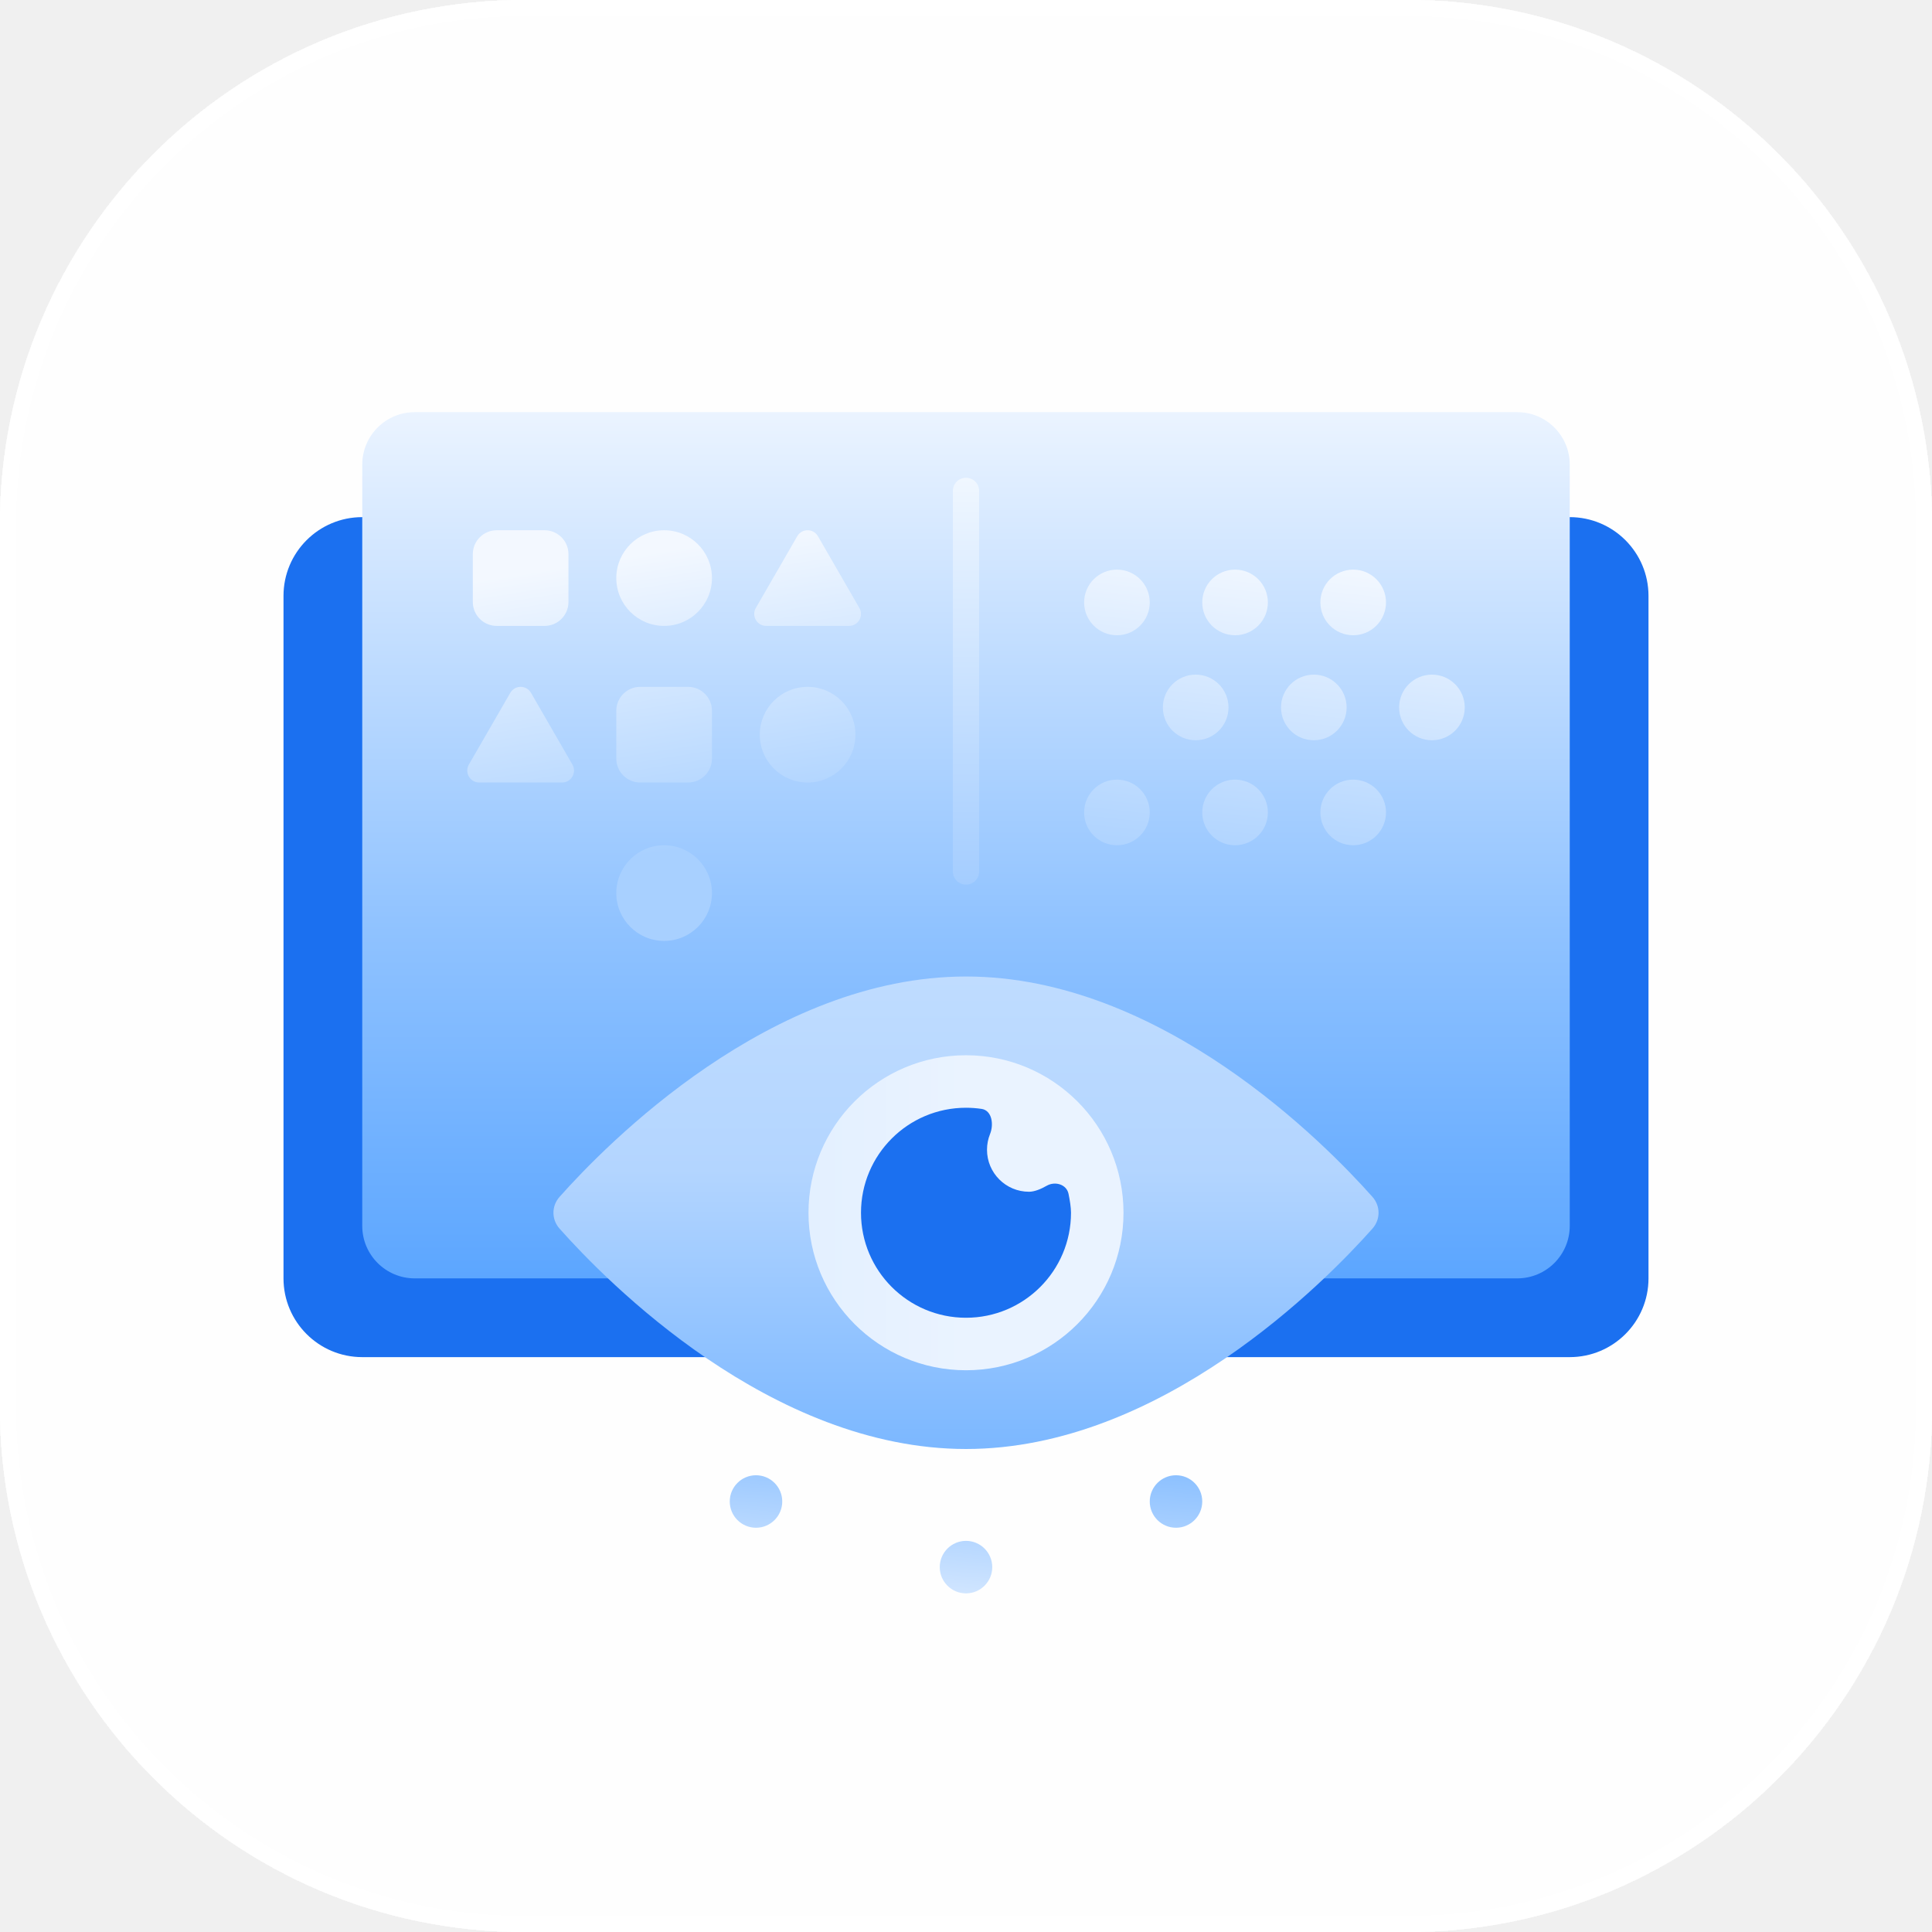
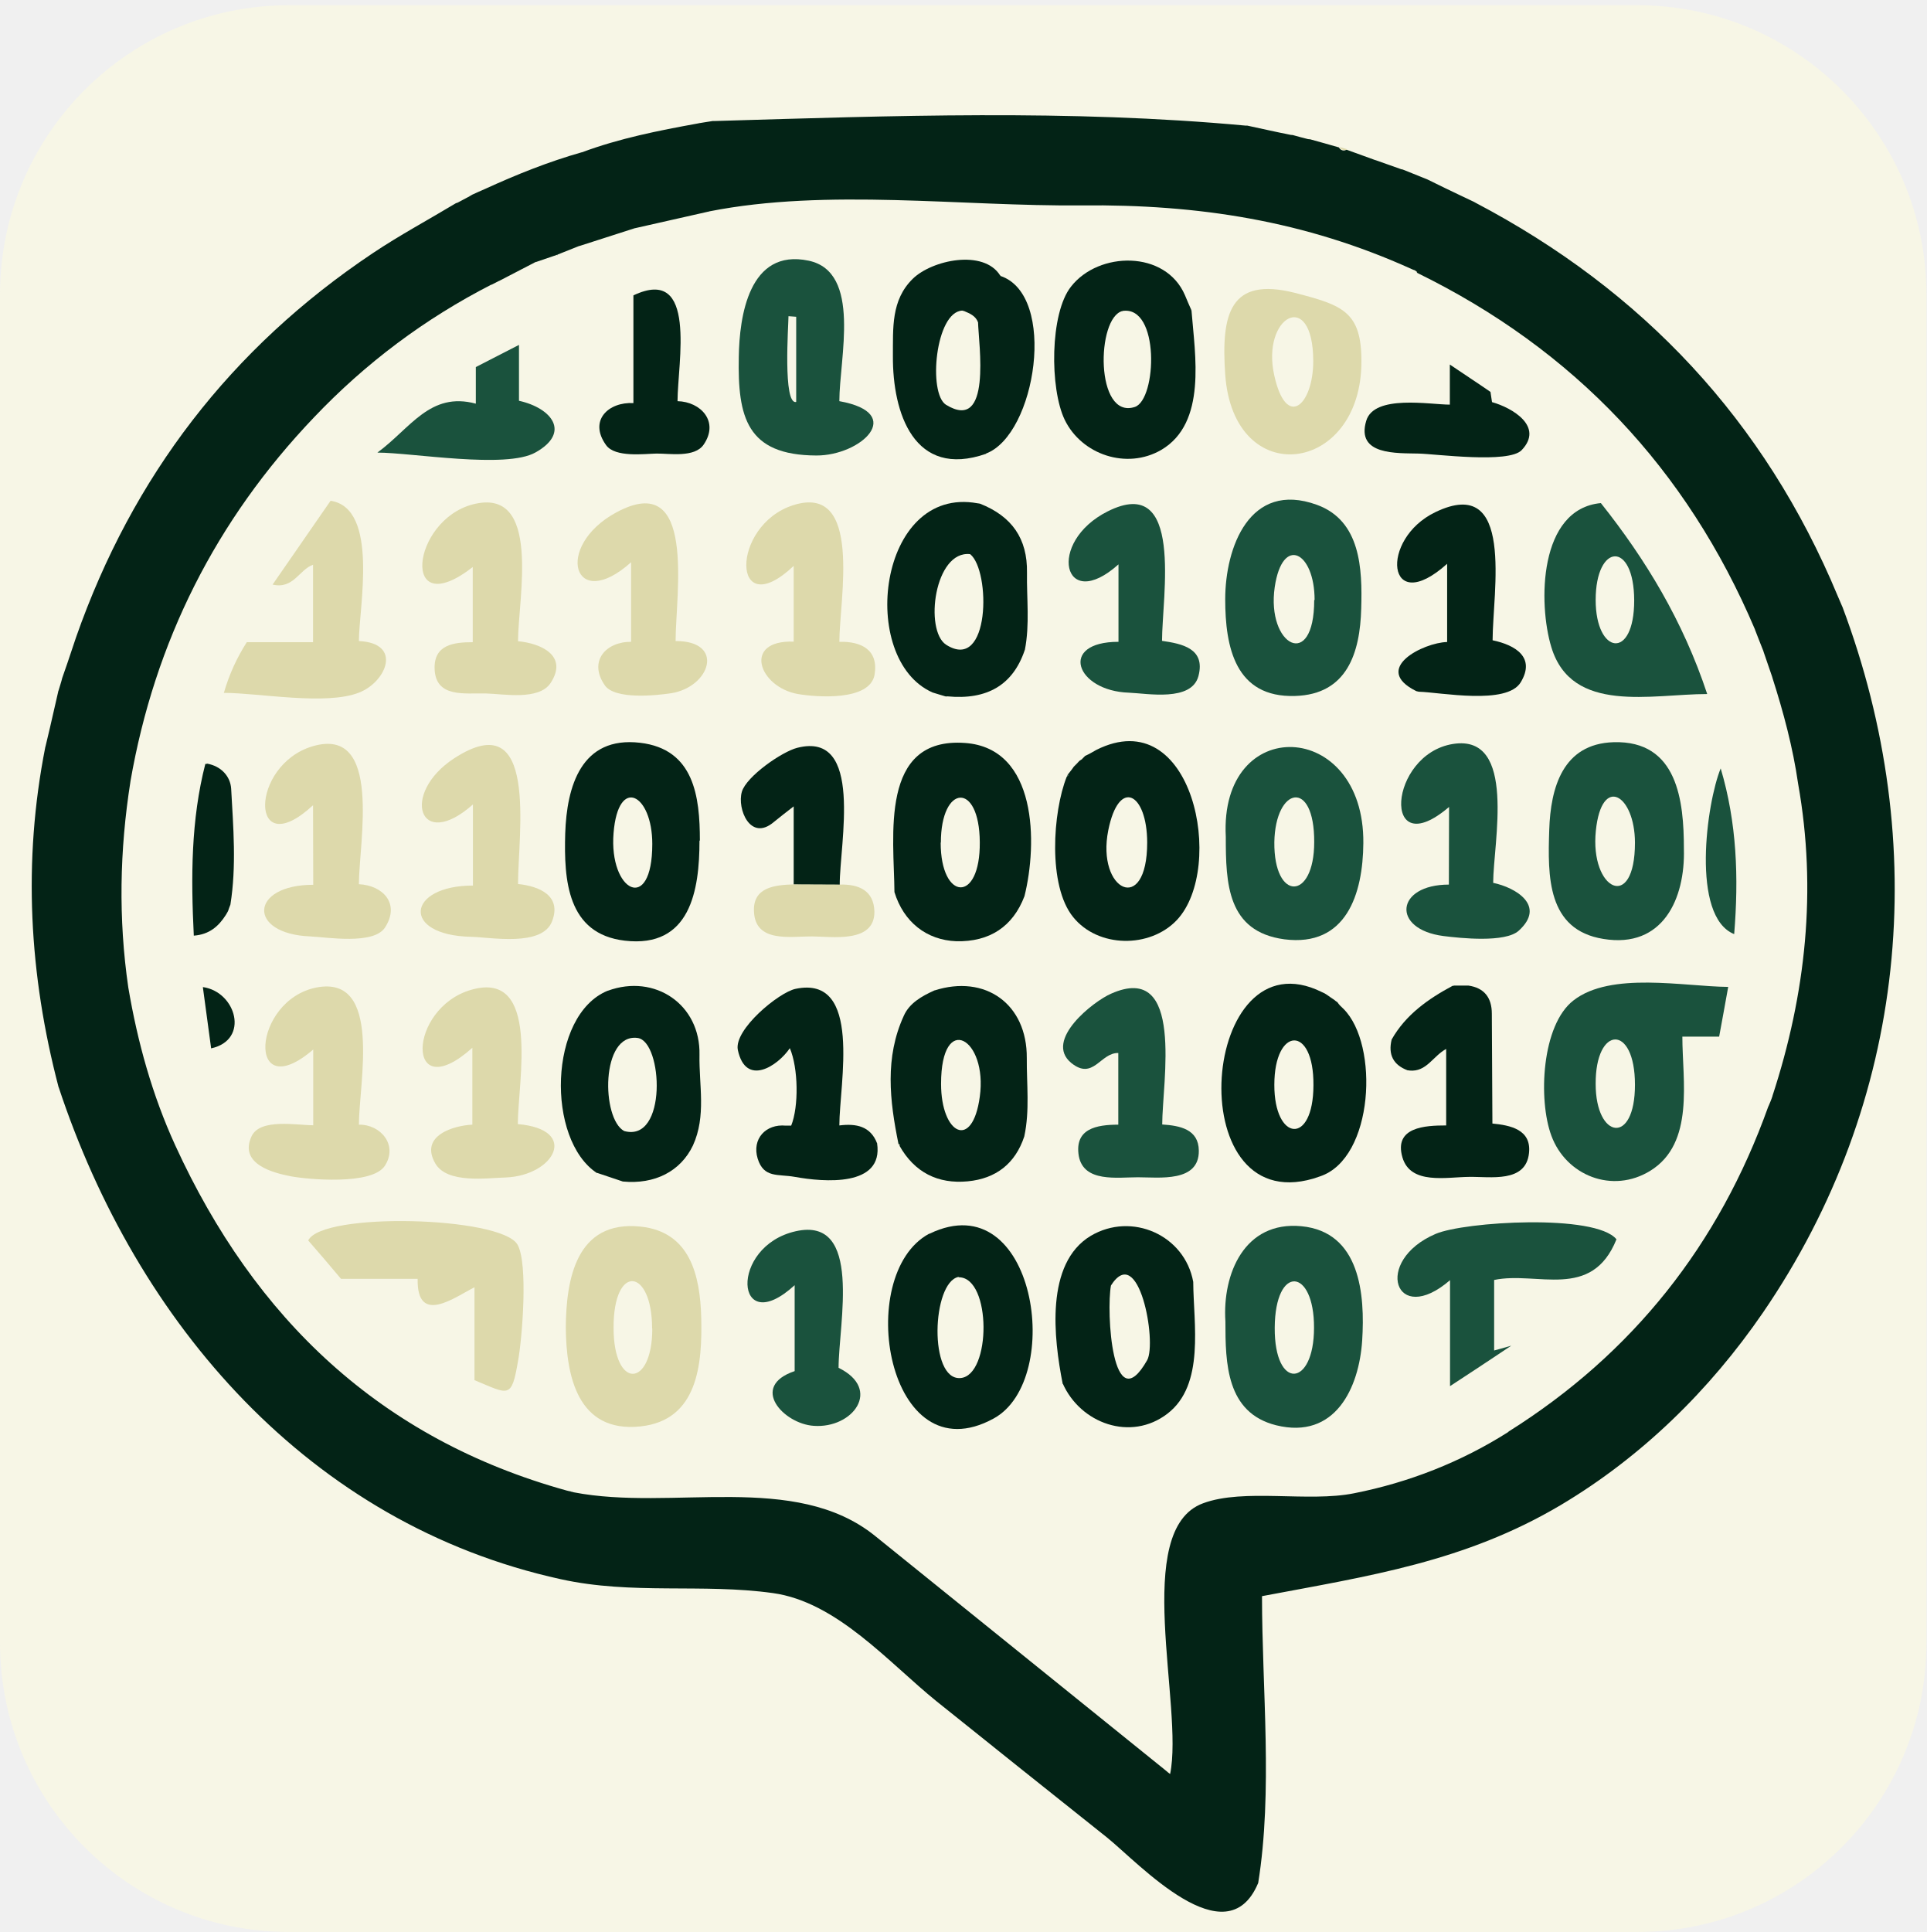
- <svg xmlns="http://www.w3.org/2000/svg" width="368" height="368" fill="none" viewBox="0 0 368 368">
-   <g filter="url(#filter0_i_446_250)">
-     <rect width="368" height="368" fill="#fff" fill-opacity=".96" rx="100" />
-     <rect width="260" height="160" x="54" y="98.5" fill="#1B70F0" rx="15" />
-     <rect width="230" height="165" x="69" y="78.5" fill="url(#paint0_linear_446_250)" rx="10" />
-     <path stroke="url(#paint1_linear_446_250)" stroke-linecap="round" stroke-width="5" d="M184 93.5L184 166" />
-     <path fill="url(#paint2_linear_446_250)" d="M219 114.75C219 118.202 216.202 121 212.75 121C209.298 121 206.5 118.202 206.5 114.75C206.5 111.298 209.298 108.5 212.75 108.5C216.202 108.5 219 111.298 219 114.75Z" />
-     <path fill="url(#paint3_linear_446_250)" d="M219 154.75C219 158.202 216.202 161 212.75 161C209.298 161 206.5 158.202 206.5 154.75C206.5 151.298 209.298 148.5 212.75 148.5C216.202 148.5 219 151.298 219 154.75Z" />
-     <path fill="url(#paint4_linear_446_250)" d="M227.75 141C231.202 141 234 138.202 234 134.75C234 131.298 231.202 128.5 227.75 128.5C224.298 128.5 221.5 131.298 221.5 134.75C221.5 138.202 224.298 141 227.75 141Z" />
-     <path fill="url(#paint5_linear_446_250)" d="M241.5 114.75C241.5 118.202 238.702 121 235.25 121C231.798 121 229 118.202 229 114.75C229 111.298 231.798 108.5 235.25 108.5C238.702 108.5 241.5 111.298 241.5 114.75Z" />
-     <path fill="url(#paint6_linear_446_250)" d="M235.25 161C238.702 161 241.5 158.202 241.5 154.75C241.5 151.298 238.702 148.5 235.25 148.5C231.798 148.5 229 151.298 229 154.75C229 158.202 231.798 161 235.25 161Z" />
-     <path fill="url(#paint7_linear_446_250)" d="M256.5 134.75C256.5 138.202 253.702 141 250.25 141C246.798 141 244 138.202 244 134.75C244 131.298 246.798 128.5 250.25 128.5C253.702 128.5 256.5 131.298 256.5 134.75Z" />
-     <path fill="url(#paint8_linear_446_250)" d="M257.75 121C261.202 121 264 118.202 264 114.75C264 111.298 261.202 108.5 257.75 108.5C254.298 108.5 251.5 111.298 251.5 114.75C251.5 118.202 254.298 121 257.75 121Z" />
-     <path fill="url(#paint9_linear_446_250)" d="M264 154.75C264 158.202 261.202 161 257.75 161C254.298 161 251.5 158.202 251.5 154.75C251.5 151.298 254.298 148.5 257.75 148.5C261.202 148.5 264 151.298 264 154.75Z" />
-     <path fill="url(#paint10_linear_446_250)" d="M272.75 141C276.202 141 279 138.202 279 134.75C279 131.298 276.202 128.5 272.75 128.5C269.298 128.5 266.5 131.298 266.5 134.75C266.5 138.202 269.298 141 272.75 141Z" />
-     <path fill="url(#paint11_linear_446_250)" d="M261.421 227.979C262.968 229.721 262.968 232.279 261.421 234.021C252.461 244.109 221.195 276 184 276C146.805 276 115.539 244.109 106.579 234.021C105.032 232.279 105.032 229.721 106.579 227.979C115.539 217.891 146.805 186 184 186C221.195 186 252.461 217.891 261.421 227.979Z" />
-     <circle cx="184" cy="231" r="30" fill="url(#paint12_linear_446_250)" />
-     <path fill="#1B70F0" d="M184 251C195.046 251 204 242.046 204 231C204 229.986 203.787 228.647 203.526 227.385C203.155 225.59 200.966 224.947 199.375 225.856C198.273 226.486 197.052 227 196 227C191.582 227 188 223.418 188 219C188 217.939 188.207 216.926 188.582 216C189.328 214.155 188.94 211.512 186.972 211.219C186.002 211.075 185.01 211 184 211C172.954 211 164 219.954 164 231C164 242.046 172.954 251 184 251Z" />
-     <path fill="url(#paint13_linear_446_250)" fill-rule="evenodd" d="M149 286C149 288.761 146.761 291 144 291C141.239 291 139 288.761 139 286C139 283.239 141.239 281 144 281C146.761 281 149 283.239 149 286ZM189 298.5C189 301.261 186.761 303.5 184 303.5C181.239 303.5 179 301.261 179 298.5C179 295.739 181.239 293.5 184 293.5C186.761 293.5 189 295.739 189 298.5ZM224 291C226.761 291 229 288.761 229 286C229 283.239 226.761 281 224 281C221.239 281 219 283.239 219 286C219 288.761 221.239 291 224 291Z" clip-rule="evenodd" />
-     <path fill="url(#paint14_linear_446_250)" d="M94.615 101C92.1 101 90.06 103.039 90.06 105.555V114.665C90.06 117.18 92.1 119.22 94.615 119.22H103.725C106.241 119.22 108.28 117.18 108.28 114.665V105.555C108.28 103.039 106.241 101 103.725 101H94.615Z" />
-     <path fill="url(#paint15_linear_446_250)" d="M151.857 102.139C152.734 100.62 154.925 100.62 155.802 102.139L163.691 115.804C164.568 117.322 163.472 119.22 161.719 119.22H145.94C144.187 119.22 143.091 117.322 143.968 115.804L151.857 102.139Z" />
-     <path fill="url(#paint16_linear_446_250)" d="M97.198 131.969C98.075 130.45 100.266 130.45 101.143 131.969L109.032 145.633C109.909 147.152 108.813 149.05 107.06 149.05H91.281C89.528 149.05 88.432 147.152 89.308 145.633L97.198 131.969Z" />
-     <path fill="url(#paint17_linear_446_250)" d="M117.39 135.385C117.39 132.869 119.429 130.83 121.945 130.83H131.055C133.571 130.83 135.61 132.869 135.61 135.385V144.495C135.61 147.01 133.571 149.05 131.055 149.05H121.945C119.429 149.05 117.39 147.01 117.39 144.495V135.385Z" />
-     <path fill="url(#paint18_linear_446_250)" d="M126.5 119.22C131.531 119.22 135.61 115.141 135.61 110.11C135.61 105.079 131.531 101 126.5 101C121.469 101 117.39 105.079 117.39 110.11C117.39 115.141 121.469 119.22 126.5 119.22Z" />
-     <path fill="url(#paint19_linear_446_250)" d="M135.61 170.11C135.61 175.141 131.531 179.22 126.5 179.22C121.469 179.22 117.39 175.141 117.39 170.11C117.39 165.079 121.469 161 126.5 161C131.531 161 135.61 165.079 135.61 170.11Z" />
-     <path fill="url(#paint20_linear_446_250)" d="M153.83 149.05C158.861 149.05 162.94 144.971 162.94 139.94C162.94 134.908 158.861 130.83 153.83 130.83C148.798 130.83 144.72 134.908 144.72 139.94C144.72 144.971 148.798 149.05 153.83 149.05Z" />
-     <rect width="365" height="365" x="1.5" y="1.5" stroke="#fff" stroke-width="3" rx="98.5" />
-   </g>
-   <defs>
-     <filter id="filter0_i_446_250" width="368" height="368" x="0" y="0" color-interpolation-filters="sRGB" filterUnits="userSpaceOnUse">
-       <feFlood flood-opacity="0" result="BackgroundImageFix" />
-       <feBlend in="SourceGraphic" in2="BackgroundImageFix" mode="normal" result="shape" />
-       <feColorMatrix in="SourceAlpha" result="hardAlpha" type="matrix" values="0 0 0 0 0 0 0 0 0 0 0 0 0 0 0 0 0 0 127 0" />
-       <feOffset />
-       <feGaussianBlur stdDeviation="1.5" />
-       <feComposite in2="hardAlpha" k2="-1" k3="1" operator="arithmetic" />
-       <feColorMatrix type="matrix" values="0 0 0 0 1 0 0 0 0 1 0 0 0 0 1 0 0 0 0.8 0" />
-       <feBlend in2="shape" mode="normal" result="effect1_innerShadow_446_250" />
-     </filter>
-     <linearGradient id="paint0_linear_446_250" x1="184" x2="184" y1="69.75" y2="243.5" gradientUnits="userSpaceOnUse">
-       <stop stop-color="#F3F8FF" />
-       <stop offset=".62" stop-color="#8FC2FF" />
-       <stop offset="1" stop-color="#5CA6FF" />
-     </linearGradient>
-     <linearGradient id="paint1_linear_446_250" x1="181.5" x2="181.5" y1="91" y2="168.5" gradientUnits="userSpaceOnUse">
-       <stop stop-color="#F0F7FF" />
-       <stop offset="1" stop-color="#A4CDFF" />
-     </linearGradient>
-     <linearGradient id="paint2_linear_446_250" x1="265.708" x2="259.232" y1="108.5" y2="166.673" gradientUnits="userSpaceOnUse">
-       <stop stop-color="#F3F8FF" />
-       <stop offset="1" stop-color="#AED3FF" />
-     </linearGradient>
-     <linearGradient id="paint3_linear_446_250" x1="265.708" x2="259.232" y1="108.5" y2="166.673" gradientUnits="userSpaceOnUse">
-       <stop stop-color="#F3F8FF" />
-       <stop offset="1" stop-color="#AED3FF" />
-     </linearGradient>
-     <linearGradient id="paint4_linear_446_250" x1="265.708" x2="259.232" y1="108.5" y2="166.673" gradientUnits="userSpaceOnUse">
-       <stop stop-color="#F3F8FF" />
-       <stop offset="1" stop-color="#AED3FF" />
-     </linearGradient>
-     <linearGradient id="paint5_linear_446_250" x1="265.708" x2="259.232" y1="108.5" y2="166.673" gradientUnits="userSpaceOnUse">
-       <stop stop-color="#F3F8FF" />
-       <stop offset="1" stop-color="#AED3FF" />
-     </linearGradient>
-     <linearGradient id="paint6_linear_446_250" x1="265.708" x2="259.232" y1="108.5" y2="166.673" gradientUnits="userSpaceOnUse">
-       <stop stop-color="#F3F8FF" />
-       <stop offset="1" stop-color="#AED3FF" />
-     </linearGradient>
-     <linearGradient id="paint7_linear_446_250" x1="265.708" x2="259.232" y1="108.5" y2="166.673" gradientUnits="userSpaceOnUse">
-       <stop stop-color="#F3F8FF" />
-       <stop offset="1" stop-color="#AED3FF" />
-     </linearGradient>
-     <linearGradient id="paint8_linear_446_250" x1="265.708" x2="259.232" y1="108.5" y2="166.673" gradientUnits="userSpaceOnUse">
-       <stop stop-color="#F3F8FF" />
-       <stop offset="1" stop-color="#AED3FF" />
-     </linearGradient>
-     <linearGradient id="paint9_linear_446_250" x1="265.708" x2="259.232" y1="108.5" y2="166.673" gradientUnits="userSpaceOnUse">
-       <stop stop-color="#F3F8FF" />
-       <stop offset="1" stop-color="#AED3FF" />
-     </linearGradient>
-     <linearGradient id="paint10_linear_446_250" x1="265.708" x2="259.232" y1="108.5" y2="166.673" gradientUnits="userSpaceOnUse">
-       <stop stop-color="#F3F8FF" />
-       <stop offset="1" stop-color="#AED3FF" />
-     </linearGradient>
-     <linearGradient id="paint11_linear_446_250" x1="184" x2="184" y1="186" y2="278.5" gradientUnits="userSpaceOnUse">
-       <stop stop-color="#BFDCFF" />
-       <stop offset=".396" stop-color="#B3D5FF" />
-       <stop offset="1" stop-color="#79B6FF" />
-     </linearGradient>
-     <linearGradient id="paint12_linear_446_250" x1="214" x2="154" y1="231" y2="231" gradientUnits="userSpaceOnUse">
-       <stop stop-color="#EAF3FF" />
-       <stop offset=".505" stop-color="#EAF3FF" />
-       <stop offset="1" stop-color="#E3F0FF" />
-     </linearGradient>
-     <linearGradient id="paint13_linear_446_250" x1="184" x2="181.509" y1="273.5" y2="303.292" gradientUnits="userSpaceOnUse">
-       <stop stop-color="#82BBFF" />
-       <stop offset="1" stop-color="#D0E5FF" />
-     </linearGradient>
-     <linearGradient id="paint14_linear_446_250" x1="150.25" x2="159.303" y1="101" y2="157.119" gradientUnits="userSpaceOnUse">
-       <stop stop-color="#F3F8FF" />
-       <stop offset="1" stop-color="#A8D0FF" />
-     </linearGradient>
-     <linearGradient id="paint15_linear_446_250" x1="150.25" x2="159.303" y1="101" y2="157.119" gradientUnits="userSpaceOnUse">
-       <stop stop-color="#F3F8FF" />
-       <stop offset="1" stop-color="#A8D0FF" />
-     </linearGradient>
-     <linearGradient id="paint16_linear_446_250" x1="150.25" x2="159.303" y1="101" y2="157.119" gradientUnits="userSpaceOnUse">
-       <stop stop-color="#F3F8FF" />
-       <stop offset="1" stop-color="#A8D0FF" />
-     </linearGradient>
-     <linearGradient id="paint17_linear_446_250" x1="150.25" x2="159.303" y1="101" y2="157.119" gradientUnits="userSpaceOnUse">
-       <stop stop-color="#F3F8FF" />
-       <stop offset="1" stop-color="#A8D0FF" />
-     </linearGradient>
-     <linearGradient id="paint18_linear_446_250" x1="150.25" x2="159.303" y1="101" y2="157.119" gradientUnits="userSpaceOnUse">
-       <stop stop-color="#F3F8FF" />
-       <stop offset="1" stop-color="#A8D0FF" />
-     </linearGradient>
-     <linearGradient id="paint19_linear_446_250" x1="150.25" x2="159.303" y1="101" y2="157.119" gradientUnits="userSpaceOnUse">
-       <stop stop-color="#F3F8FF" />
-       <stop offset="1" stop-color="#A8D0FF" />
-     </linearGradient>
-     <linearGradient id="paint20_linear_446_250" x1="150.25" x2="159.303" y1="101" y2="157.119" gradientUnits="userSpaceOnUse">
-       <stop stop-color="#F3F8FF" />
-       <stop offset="1" stop-color="#A8D0FF" />
-     </linearGradient>
-   </defs>
+ <svg xmlns="http://www.w3.org/2000/svg" version="1.1" id="b" x="0px" y="0px" viewBox="0 0 1000 1002.7" style="enable-background:new 0 0 1000 1002.7;" xml:space="preserve">
+   <style type="text/css">
+ 	.st0{fill:#F7F6E6;}
+ 	.st1{fill:#032316;}
+ 	.st2{fill:#1A523D;}
+ 	.st3{fill:#DDD9AB;}
+ </style>
+   <path class="st0" d="M849.8,1002.7H150.1C67.2,1002.7,0,935.5,0,852.5V152.9C0,69.9,67.2,2.7,150.1,2.7h699.7  c82.9,0,150.2,67.2,150.2,150.2v699.7C1000,935.5,932.8,1002.7,849.8,1002.7z" />
+   <path class="st1" d="M953.9,309.2c0.8,1.9,1.6,3.8,2.4,5.6v-0.1c46.5,123.6,33.9,257-41.2,366.6c-27.6,40.2-62.9,74.8-104.9,99.8  c-49.7,29.5-99.5,36.8-155.1,47.3c0,48.4,5.7,101.2-2,149v-0.1c-16.5,39.3-61.8-10.2-78.4-23.6c-29.5-23.5-59.1-47.1-88.5-70.7  c-24.9-20.1-51.7-51.6-85-56.2c-36.7-5.1-72.9,1-110.1-7.2C160.3,790.9,70.9,686.6,30.4,564.1v0.1c-15.3-58.3-18.6-117.1-6.9-176.4  v0.1c0.8-3.4,1.6-6.7,2.4-10.1l0,0c1.5-6.4,2.9-12.8,4.4-19.2v0.1c0.7-2.4,1.5-4.7,2.1-7.2l0.2-0.1l-0.1-0.1  c0.8-2.4,1.7-4.8,2.5-7.2l0,0c1.5-4.5,3-9,4.5-13.4l0,0c29.3-83.5,80.4-150.1,154-199.3c13.9-9.3,28.8-17.3,43.1-25.9  c0.3-0.1,0.7-0.2,0.9-0.3c1.9-1,3.8-2,5.8-3.1l0.2,0.1v-0.2c0.6-0.3,1.1-0.7,1.7-1c2.1-1,4.3-1.9,6.5-2.9  c16.4-7.5,33.1-14.2,50.4-19.1l-0.1,0.1l0.2-0.1c19.4-7.2,39.5-11.2,59.9-14.9c0.3-0.1,0.7-0.1,1-0.2c2.2-0.3,4.6-0.8,6.9-1.1  c0.4,0,0.9,0,1.3,0c91.9-2.7,183.7-6.1,275.4,2.4c0.2,0,0.6,0,0.8,0c7.5,1.6,14.9,3.3,22.5,4.8c0.3,0,0.8,0.1,1.1,0.1  c2.6,0.7,5.3,1.5,7.9,2.1c0.3,0,0.8,0.1,1.1,0.1c4.9,1.3,9.9,2.8,14.9,4.2c1,1.6,2.4,2,4,1.2c4.9,1.8,10,3.6,14.9,5.4h0.1  c4.4,1.6,8.9,3.1,13.3,4.7c0.3,0.1,0.6,0.1,0.9,0.2c4.3,1.7,8.4,3.4,12.7,5.1l0,0c3,1.5,6.2,3,9.2,4.5l0,0  c5.1,2.5,10.1,4.8,15.3,7.3c0.1,0.1,0.2,0.2,0.3,0.2C852.8,150.8,916.1,218.4,953.9,309.2L953.9,309.2L953.9,309.2z M735.7,141.2  c-0.4-0.2-0.8-0.6-1.2-0.9c-0.6-0.2-1-0.3-1.6-0.6c-55.6-25.2-110.9-33.7-171.4-33.1c-62.2,0.6-132.1-9-193.3,3.1h0.1  c-13.1,2.9-26.3,6-39.4,8.9h0.1c-9.4,3-18.9,6.1-28.3,9.1l0.1-0.1c-3.8,1.5-7.5,3-11.3,4.5h0.1c-3.9,1.3-7.9,2.7-11.7,4l0.3-0.3  l-0.4,0.3c-6.3,3.3-12.6,6.5-18.9,9.8l0.1-0.1l-3.9,2v-0.1c-34.6,17.7-65.4,40.8-92.1,68.9C112.1,269.9,80.3,333,67.7,405.6v0.1  c-5.6,35.5-6.3,71.1-1.1,106.8l0,0c4.8,28.3,12.4,55.8,24.4,82c41.2,89.9,106.5,152.3,203.2,179.1c1.2,0.3,2.5,0.6,3.6,0.9  c51.1,9.9,114.8-10.9,156.4,22.6c50.4,40.7,100.8,81.3,151.2,122c0.7,0.6,1.3,1.1,2,1.6c7.2-34.9-20.2-126.8,17.1-140.5  c21.2-7.9,54.6-0.4,78.4-5.2c28.4-5.6,55.7-16.3,80.2-31.9h-0.2c64.7-40.6,109.4-97.2,135-168.8v0.1c0.8-1.9,1.6-3.7,2.2-5.6v-0.1  c17.3-52.9,23.1-106.8,13.3-161.9l0,0c-2.7-18.8-7.6-37.1-13.4-55.2v-0.1c-1.6-4.5-3-8.9-4.6-13.4v-0.1c-1.5-3.7-2.9-7.4-4.4-11.2  v-0.1c-35.4-83.4-93.9-145.3-175.6-185.2L735.7,141.2L735.7,141.2z" />
+   <path class="st2" d="M252,97.9c-2.1,1-4.3,1.9-6.5,2.9C247.6,99.9,249.8,98.9,252,97.9z" />
+   <path class="st3" d="M699.4,77.5c-1.7,0.8-3,0.4-4-1.2C696.7,76.7,698,77.1,699.4,77.5z" />
+   <path class="st2" d="M371.5,62.5c-0.4,0-0.9,0-1.3,0C370.7,62.5,371.1,62.5,371.5,62.5z" />
+   <path class="st2" d="M363.4,63.7c-0.3,0.1-0.7,0.1-1,0.2C362.7,63.8,363.1,63.7,363.4,63.7z" />
+   <path class="st2" d="M647.8,64.8c-0.2,0-0.6,0-0.8,0C647.3,64.8,647.5,64.8,647.8,64.8z" />
+   <path class="st3" d="M671.4,69.8c-0.3,0-0.8-0.1-1.1-0.1C670.7,69.8,671.1,69.8,671.4,69.8z" />
+   <path class="st3" d="M680.4,72.1c-0.3-0.1-0.8-0.1-1.1-0.1C679.6,72,680.1,72.1,680.4,72.1z" />
+   <path class="st2" d="M237.7,104.9c-0.3,0.1-0.7,0.2-0.9,0.3C237,105.2,237.3,105.1,237.7,104.9z" />
+   <path class="st3" d="M728.7,87.9c-0.3-0.1-0.7-0.1-0.9-0.2C728,87.6,728.4,87.8,728.7,87.9z" />
+   <polygon class="st2" points="32.6,351.3 32.7,351.4 32.6,351.5 32.3,351.4 " />
+   <polygon class="st2" points="243.8,101.8 243.8,102 243.5,101.9 " />
+   <path class="st3" d="M766,104.8c-0.1-0.1-0.2-0.2-0.3-0.2l0.2-0.1L766,104.8L766,104.8z" />
+   <polygon class="st3" points="26,377.8 26,377.7 25.8,377.7 " />
+   <path class="st3" d="M652.9,977.2L652.9,977.2L652.9,977.2z" />
+   <polygon class="st2" points="30.4,564.2 30.4,564.1 30.2,564.2 " />
+   <path class="st3" d="M953.9,309.2C953.9,309.2,953.9,309.3,953.9,309.2L953.9,309.2z" />
+   <path class="st2" d="M956.2,314.8L956.2,314.8L956.2,314.8z" />
+   <path class="st3" d="M39.5,330.6L39.5,330.6L39.5,330.6z" />
+   <path class="st3" d="M750.5,97.3L750.5,97.3L750.5,97.3z" />
+   <path class="st2" d="M741.3,92.8L741.3,92.8L741.3,92.8z" />
+   <polygon class="st3" points="714.4,82.9 714.3,82.9 714.4,82.7 " />
+   <polygon class="st3" points="302.5,78.9 302.3,79 302.4,78.8 " />
+   <path class="st3" d="M35,344.1L35,344.1L35,344.1z" />
+   <polygon class="st2" points="23.7,387.9 23.7,387.8 23.3,387.8 " />
+   <polygon class="st2" points="30.4,358.7 30.4,358.5 30.1,358.6 " />
+   <path class="st2" d="M294.2,773.6c1.2,0.3,2.5,0.6,3.7,0.9C296.7,774.1,295.4,773.8,294.2,773.6z" />
+   <path class="st3" d="M605.4,919c0.7,0.6,1.3,1.1,2,1.6C606.7,920.2,606,919.6,605.4,919z" />
+   <path class="st3" d="M734.4,140.4c-0.6-0.2-1-0.4-1.6-0.6C733.4,140,734,140.2,734.4,140.4z" />
+   <path class="st2" d="M254.9,147.9L254.9,147.9L254.9,147.9z" />
+   <path class="st3" d="M258.7,145.9l0.1-0.1L258.7,145.9z" />
+   <path class="st3" d="M735.4,141.3h0.2H735.4z" />
+   <polygon class="st3" points="277.7,136.3 277.6,136.2 278,135.8 " />
+   <polygon class="st2" points="289.2,132.2 289.5,132.6 289.4,132.1 " />
+   <path class="st3" d="M300.5,127.7l0.1-0.1L300.5,127.7z" />
+   <polygon class="st2" points="328.7,118.8 328.8,119.1 328.8,118.8 " />
+   <path class="st3" d="M920.2,568.8L920.2,568.8L920.2,568.8z" />
+   <polygon class="st2" points="917.9,574.3 917.7,574.3 917.9,574.4 " />
+   <polygon class="st2" points="368,109.9 368.1,110.1 368.1,109.8 " />
+   <path class="st3" d="M911.1,327L911.1,327L911.1,327z" />
+   <path class="st2" d="M933.5,406.8L933.5,406.8L933.5,406.8z" />
+   <path class="st3" d="M67.6,405.7L67.6,405.7L67.6,405.7z" />
+   <polygon class="st3" points="915.5,338.3 915.4,338.3 915.5,338.2 " />
+   <path class="st3" d="M920.1,351.7L920.1,351.7L920.1,351.7z" />
+   <path class="st3" d="M783,743.1l-0.2,0.1L783,743.1z" />
+   <path class="st2" d="M897.1,512.2c-1.8,9.7-3.1,17.5-4.7,25.8h-19.1c0,22.9,6.5,55.3-16.6,69.6c-19.7,12.2-43.8,2.5-51.4-18.2  c-6.9-18.6-5.1-57.4,11.5-70.2C836.2,504.1,874.1,512,897.1,512.2L897.1,512.2z M848.7,563c0-31.8-20.6-30.8-20.4-0.4  C828.3,591.1,848.7,594.6,848.7,563z" />
+   <path class="st2" d="M636.1,685.8c-1.6-24.7,9.9-52.2,39.4-49.4c30.7,2.9,33.1,35.7,31.6,59.3c-1.6,24.6-14,51.6-44.7,44  C636.5,733.2,636.1,707.5,636.1,685.8L636.1,685.8z M682.1,689.1L682.1,689.1c0.1-31.2-20.2-33-20.4,0  C661.5,721.7,682.1,720.1,682.1,689.1z" />
+   <path class="st2" d="M636.3,434.3c-3.4-64.1,72-61.2,71.4,3.3c-0.2,26.3-8.8,54-41,49.9C637,483.5,636.3,458.5,636.3,434.3z   M682.2,437C682.2,437,682.3,437,682.2,437c0.1-33.1-20.2-28.6-20.7,0.1C661.2,467.9,682.2,467.6,682.2,437z" />
+   <path class="st3" d="M293.7,688.9c0.2-24.8,5.3-55.8,38.8-52.3c25.8,2.7,30.9,25.4,31.5,47.1c0.6,24-1.6,53.4-31.5,56.6  C299.6,743.8,293.9,713.7,293.7,688.9L293.7,688.9z M338.6,689.5h-0.1c0-31.5-20.1-33.9-20-0.4C318.5,721.4,338.6,720.4,338.6,689.5  L338.6,689.5z" />
+   <path class="st1" d="M619.4,665.3c0.1,21.6,6.2,53.4-13.4,68.4c-19,14.6-45.2,5.1-54.4-15.8v0.1c-4.6-23.3-9.2-62.3,14.6-76.6  C587.5,628.8,615,641,619.4,665.3L619.4,665.3L619.4,665.3z M576.6,667.3l0.1-0.2c-2.5,13.4,0.6,70.9,18.8,38.8  C600.6,696.6,591.2,644.2,576.6,667.3L576.6,667.3z" />
+   <path class="st2" d="M874.1,440.6c0.7,25.7-10.8,51.8-41.8,46.7c-29.3-4.7-28.9-32.6-28.1-56.6c0.7-21.9,7-44.7,33.4-45.5  C870.9,384.2,874.1,415.8,874.1,440.6z M848.7,437.3L848.7,437.3c-0.1-24.9-17.3-35.4-20.3-6.2C825.2,461.9,848.7,473.7,848.7,437.3  z" />
+   <path class="st1" d="M363.1,436.3c0,25.7-4.7,55.9-38.8,51.9c-29.9-3.5-31.6-31.5-30.9-55.6c0.8-24.5,8.3-50.7,38.9-47.1  c28,3.3,31,27.9,31,50.7C363.2,436.3,363.2,436.3,363.1,436.3L363.1,436.3z M338.6,438L338.6,438c0-25.9-17.7-35.5-20.1-5.7  C316,462.7,338.6,474.6,338.6,438z" />
+   <path class="st1" d="M482.7,640.2c54.8-26.2,70.1,75.8,33.1,96c-55.3,30.3-72.9-74.7-33.5-95.9C482.5,640.3,482.6,640.3,482.7,640.2  z M497.6,662.7c-13.9,2.7-15.6,53.9,1,52.5c16-1.3,16.1-52.1-0.8-52.3L497.6,662.7L497.6,662.7L497.6,662.7z" />
+   <path class="st1" d="M511.9,235.5c-37.5,13.1-48.6-21.3-48.4-50.7c0.1-14.6-1-29,10.3-40.1c10-9.8,36.8-15.5,45.4-1.7l0.2-0.2  l-0.1,0.4c29.7,9.9,18.5,82.5-7.5,92.2H511.9L511.9,235.5z M499.5,161.2c-13.9,0.6-17.9,43-8.4,48.9c23.9,14.6,16.9-31.5,16.6-42.8  l0,0c-1.2-3.3-4.2-4.6-7.1-5.8C500.3,161.4,500,161.3,499.5,161.2L499.5,161.2z" />
+   <path class="st2" d="M636,311c0-26.7,12.6-61.7,47.6-49c22.8,8.3,23.6,33.3,23,53.8c-0.6,23-7.3,44.6-34.3,45.4  C641.2,362.2,636,335.8,636,311L636,311z M682.2,311.4c0.1,0,0.1,0,0.2,0c0-25.1-16.7-33.8-20.7-6.7  C657.3,335.1,682.2,348.5,682.2,311.4L682.2,311.4z" />
+   <path class="st1" d="M615.1,153.2c1.1,2.6,2.2,5.3,3.4,7.9c-0.1-0.1-0.2-0.1-0.2-0.2c0.1,0.1,0.2,0.2,0.2,0.3  c1.8,23,8.1,58.3-15.7,72.3c-17.9,10.4-41.3,2.5-50.1-15.6c-7.8-16.1-7.8-55.3,3.3-69.2C570.3,130.4,605,129.7,615.1,153.2  L615.1,153.2L615.1,153.2L615.1,153.2z M582.6,161.4h0.1c-13.7,3.3-14.3,56.6,6.4,49.8C600.5,207.4,602.2,158.3,582.6,161.4z" />
+   <path class="st1" d="M697.4,523.6c18.6,18.5,15.8,77.5-12.1,86.9c-1.2,0.4-2.4,0.8-3.6,1.2c-69.8,20.4-58.4-128.1,4.5-96.8  c0.4,0.2,0.9,0.4,1.3,0.6c0.4,0.2,0.9,0.6,1.3,0.8c1.3,0.9,2.6,1.8,3.9,2.7c0.4,0.4,1,0.8,1.5,1.1  C695.1,521.4,696.2,522.5,697.4,523.6L697.4,523.6z M661.5,563L661.5,563c-0.1,29.3,20.2,31.7,20.3,0.3  C682.1,531.7,661.5,532.8,661.5,563L661.5,563z" />
+   <path class="st1" d="M323.3,613.2c-4.5-1.5-8.9-3-13.4-4.5l0.1,0.2c-26.6-17.3-25.3-82.1,5.4-94.7h0.1c24.5-9,48.2,7.2,47.6,33.3  c-0.3,15.6,3.6,31.7-3.4,47l0,0C353.3,607.9,339.9,614.8,323.3,613.2L323.3,613.2L323.3,613.2z M324,587L324,587  c22.5,6.2,20.1-46.5,7-48.3C311.8,536.1,312.1,580.6,324,587z" />
+   <path class="st1" d="M464.3,463c-0.2-28.5-8.1-80.7,36.7-77.4c37.5,2.7,37.6,52.2,30.8,79.5l0,0c-6,15.8-18.1,23.8-35.4,23.4  C481,487.9,469.1,478.6,464.3,463L464.3,463L464.3,463z M488.4,437.3h-0.1c0,30.3,20.6,31.7,20.3-0.2  C508.4,405.4,488.4,407.1,488.4,437.3L488.4,437.3z" />
+   <path class="st1" d="M569.1,389.2c50.2-25.2,67.3,61.2,41.8,88.3c-14,14.8-40.9,14.5-53.8-1.5c-13.3-16.3-10.6-54.7-3.4-72.8  c0.3-0.3,0.7-0.7,1-1c-0.2,0-0.3,0-0.6,0c0.7-0.8,1.3-1.6,2-2.5l0,0c0.4-0.6,0.9-1.1,1.3-1.8c1-1,2-2,2.9-3c0.4-0.3,1-0.7,1.5-1  v-0.1c0.4-0.4,1-1,1.5-1.5C565.3,391.4,567.2,390.3,569.1,389.2L569.1,389.2z M595.5,437.2L595.5,437.2  c-0.1-25.7-14.7-33.7-20.2-6.3C569,462.3,595.5,475.4,595.5,437.2z" />
+   <path class="st1" d="M484.9,514.1c26.6-8.6,48.3,7,48.1,35c-0.1,13.6,1.6,27.2-1.3,40.7l0,0c-4.7,14.2-14.8,21.9-29.3,23.3  c-15.5,1.5-27.7-4.6-35.5-18.5c0.1-0.1,0.2-0.3,0.1-0.3c-0.1-0.2-0.3-0.3-0.6-0.6c-4.6-22.5-7.2-44.9,2.8-66.6  C472.1,520.6,478.5,517,484.9,514.1L484.9,514.1L484.9,514.1z M488.5,562.5c0,26.2,16.3,34.7,20.1,6.7  C512.8,539,488.5,524.6,488.5,562.5z" />
+   <path class="st1" d="M490.7,361.4c-2.2-0.7-4.5-1.3-6.6-2l0,0c-39-17.2-28.3-107.6,23.3-98.2c0.4,0.1,0.9,0.1,1.3,0.2  c16.5,6.5,24.7,18.1,24.4,35.8c-0.2,13.4,1.5,26.8-1.1,40.1l-0.2,0.1l0.1,0.1c-6.1,18-19.5,25.9-40.2,23.9  C491.2,361.5,491,361.5,490.7,361.4L490.7,361.4z M503.6,287.6l-0.2,0.1L503.6,287.6c-18.5-2.1-23.9,39.5-12.5,47  C514.1,349.3,514.3,296.1,503.6,287.6L503.6,287.6z" />
+   <path class="st2" d="M435.7,208.2c35,6.3,11.1,28.3-11.9,28.2c-36.3-0.1-40.9-20-40.3-51.1c0.3-20.9,5.2-56.6,36.3-50  C447.4,141.2,435.7,186,435.7,208.2L435.7,208.2z M413.3,164.4c-1.3-0.1-2.7-0.2-4-0.3c0,4.3-3,46.2,4,44.5  C413.3,208.4,413.3,164.4,413.3,164.4z" />
+   <path class="st2" d="M886.2,360.2c-28.8,0-70.3,10.6-80.9-24.3c-6.9-22.6-6.6-71.8,25.7-74.8C854.3,290.4,873.6,322.2,886.2,360.2z   M848.3,311.6L848.3,311.6c-0.1-31.1-20-29.8-20-0.2C828.3,339.7,848.3,342.9,848.3,311.6z" />
+   <path class="st3" d="M706.7,187.7c0,58.4-66.4,67.2-70.7,6.7c-2.2-31.7,2.5-50.9,36.2-42.4C696.9,158.4,706.8,161.7,706.7,187.7  L706.7,187.7z M681.7,187.4C681.7,187.4,681.6,187.4,681.7,187.4c-0.1-38.3-27.2-23.1-20.2,7.6C667.8,223.2,681.7,210.1,681.7,187.4  L681.7,187.4z" />
+   <path class="st3" d="M186.3,583.7c11.3-0.2,20.4,10.6,13.5,21.3c-6.6,10.3-40.3,7.1-48.8,5.5c-8.8-1.7-27.2-6.2-20.4-20.8  c4.4-9.4,23.5-5.7,32-5.7v-39.3c-34.9,29.9-31.9-25.6,1.7-32.2C198.7,505.9,186.3,562.4,186.3,583.7L186.3,583.7z" />
+   <path class="st3" d="M268.9,458.8c10.9,1.1,22.8,6,17.7,19.3c-5.1,13.5-32,8.3-42.1,8.1c-36.5-0.8-33.4-26.6,1-26.6v-42.1  c-28.1,24.9-37.7-5.7-9.8-23.9C279.9,364.8,268.9,433,268.9,458.8L268.9,458.8z" />
+   <path class="st3" d="M246.3,716.3v-48.2c-9.9,4.9-30,20.2-29.5-4.4H177c-5.8-6.9-11.3-13.4-17-19.9c7.1-14.9,100-12.5,108.6,2.1  c5.7,9.7,2.4,49.4,0.3,60.5C265.5,726.3,264.2,723.7,246.3,716.3L246.3,716.3z" />
+   <path class="st3" d="M162.5,417.9c-33.3,30.9-33-20.9-0.2-30.6c36.4-10.7,24,50.1,24,71.6c12.5,0.6,21.5,10.1,13.6,22.4  c-5.8,9.2-30.2,5.1-38.8,4.7c-32.9-1.3-31.5-26.8,1.5-26.8L162.5,417.9L162.5,417.9z" />
+   <path class="st1" d="M730.7,555.5c-7.5-2.8-10.2-8.2-8.3-16l0,0c7.3-12.9,19-21.1,31.7-27.9l0.4,0.1l0.4-0.2c2.5,0,4.8,0,7.3,0l0,0  c8.3,1.2,12.2,6.3,12.2,14.6c0.1,19,0.2,38,0.3,57h-0.1c9.4,0.9,20.4,3.1,19.1,15.3c-1.6,15.7-20.1,12.2-31.1,12.4  c-11.9,0.1-30.4,4.2-34.6-10.1c-4.6-15.8,11.8-16.6,22.7-16.6v-39.7c-6.9,3.7-10.2,12.1-19.1,11.2  C731.5,555.5,731.1,555.5,730.7,555.5L730.7,555.5z" />
+   <path class="st1" d="M735.2,358.7c-23.5-11.6,3.7-25.2,16-25.5v-40.6c-31.5,28.3-35.3-12.8-6.1-26.8c41.5-20,29.7,41.7,29.7,66.5  c11.9,2.5,22.4,8.9,14.6,21.8c-7.2,12-41.7,5.2-52.9,4.9C736,358.9,735.7,358.8,735.2,358.7L735.2,358.7z" />
+   <path class="st3" d="M245.4,294.3c-37.7,29.3-32-24-0.1-32.5c36.2-9.5,23.6,49.1,23.6,71c11.3,1,26.4,7.2,16.9,21.7  c-6.1,9.2-24.7,5.6-33.6,5.4c-10.7-0.3-26.1,2.5-26.6-12.8c-0.4-12.6,10.1-13.8,19.8-13.8L245.4,294.3L245.4,294.3z" />
+   <path class="st2" d="M752.2,418.8c-35.3,30.2-31.6-27.4,2.1-32.7c33.3-5.2,20.8,51.6,20.8,72.1c11.6,2.4,27.6,11.8,13.3,24.8  c-7,6.4-30.3,3.9-39.1,2.8c-27.2-3.5-24.9-26.7,2.8-26.7L752.2,418.8L752.2,418.8z" />
+   <path class="st1" d="M455.3,593.4c3.4,22.8-27.7,20.1-42.7,17.4c-8.8-1.6-16.1,0.8-19.3-9.5c-3.1-10.2,4.2-18.1,14.6-17.1  c0.9,0,1.8,0,2.8,0c4-9.9,3.7-29.9-0.7-40.2c-6.3,9.3-22.9,20.2-27,0.9c-2.1-10.6,21.3-29.9,30-31.7c34.9-7.3,22.7,49.5,22.7,70.9  C444.5,583,451.9,584.5,455.3,593.4L455.3,593.4L455.3,593.4z" />
+   <path class="st3" d="M268.8,583.4c32.2,2.8,18.9,26.7-6.2,27.7c-10,0.3-30.4,3.3-36.6-7.2c-8.5-14.6,9.7-19.8,19.2-20.2v-39.9  c-35,31.3-33.7-20.6-0.6-30.1C280.9,503.2,268.8,561.7,268.8,583.4L268.8,583.4z" />
+   <path class="st3" d="M412,293.7c-32.5,30.7-33-21-0.3-31.5c36.4-11.6,24,49.4,24,70.9c11.2-0.3,20.4,4,18.3,17  c-2.4,14-30.4,11.7-39.8,10.1c-20.4-3.6-28.9-28.1-2.2-27.2V293.7L412,293.7z" />
+   <path class="st2" d="M752.7,719.4v-55c-28.6,24.7-40.2-10-7.5-24c14.8-6.4,83-10.6,93.9,2.8c-12.9,32-41.3,16.4-63.5,21.1v36.6  c1.7-0.4,3.1-0.9,8.9-2.5C772.3,706.6,763.5,712.3,752.7,719.4z" />
+   <path class="st2" d="M580.5,583.7v-37.2c-9.4-0.2-13,14.5-24.5,5.1c-14.2-11.8,11.7-32,20.8-35.9c38.3-17,26.5,46.1,26.5,67.9  c9.1,0.6,18.9,2.4,19,13.6c0.2,16.6-20.6,13.8-31.6,13.8c-10.8,0-28.1,2.8-30.7-11C557.6,585.7,569.3,583.7,580.5,583.7L580.5,583.7  z" />
+   <path class="st2" d="M580.6,292.9c-28.8,25.8-37.5-11.5-5.6-27.5c39.8-20,28.2,44.5,28.2,67.2c10.3,1.5,22.7,3.9,18.9,18.3  c-3.6,13.4-26.4,9-36.1,8.6c-27.6-0.9-36.7-26.4-5.4-26.4L580.6,292.9L580.6,292.9z" />
+   <path class="st3" d="M171.6,259.9c25.3,3.8,14.7,55.7,14.7,72.8c22.8,1.1,14.2,21.2,0.2,26.7c-17.2,6.9-52.1,0.2-70.3,0.2  c2.9-9.9,6.7-18.1,11.9-26.3h34.4v-40.2c-7.2,2.5-10.1,12.8-21,10.3C151.7,288.7,161.6,274.3,171.6,259.9L171.6,259.9z" />
+   <path class="st3" d="M327.6,333.1v-41.3c-29.9,26.8-40.3-8.1-7.8-25.8c42-22.8,30.9,42.5,30.9,66.7c25.8-0.1,18.1,23.9-2.4,27.1  c-7.4,1.1-29.2,3.5-34.4-4.2C305.3,343.1,314.6,333,327.6,333.1L327.6,333.1z" />
+   <path class="st2" d="M412.5,711.6V667c-31.2,28.6-34.3-20.2,0.6-28c34.9-7.8,22.2,48.1,22.2,70.9c22.7,11.1,7.4,31.6-12.9,30.1  C406.8,739,388.8,719.6,412.5,711.6L412.5,711.6z" />
+   <path class="st1" d="M351.7,208.2c12.1,0.3,21.7,10.6,13.6,22.5c-4.7,7-18,4.6-24.5,4.7c-6.2,0.1-21.5,2.2-26.2-4.4  c-9.2-12.8,1.3-22.5,14.2-21.8v-55.9C362.3,137.4,351.7,188.6,351.7,208.2L351.7,208.2z" />
+   <path class="st1" d="M401.6,426.7c-12.1,10.2-19.1-6.9-16.5-15.8c2.4-8,20.8-20.8,28.8-22.8c34.7-8.8,21.9,50,22,71.1  c-8,0-16-0.1-23.9-0.1v-40.6C408.1,421.5,404.8,424.1,401.6,426.7L401.6,426.7L401.6,426.7z" />
+   <path class="st2" d="M195.9,234.9c17.2-12.6,27.3-31.8,51.1-25.4v-19c7.3-3.7,14.3-7.4,22.4-11.5v29c17.1,3.8,27,16.5,8.6,26.8  C262.8,243.5,213.9,234.9,195.9,234.9L195.9,234.9z" />
+   <path class="st1" d="M752.6,210v-20.8c7.5,5.1,14.3,9.5,21.1,14.2c0.2,1.8,0.6,3.6,0.8,5.3c10.4,2.9,27.1,12.6,15.4,24.9  c-6.7,7.1-44.6,2-53.5,1.8c-11.2-0.3-32.6,1-27.2-17C713.3,204.6,742.3,210,752.6,210L752.6,210z" />
+   <path class="st3" d="M412,459c8,0,16,0.1,23.9,0.1c9.8-0.3,17.7,3,18,14c0.2,16.7-22.4,12.9-32.4,12.9c-10.9-0.1-29.3,3.5-30.1-12.7  C390.6,460.3,402.5,459.3,412,459L412,459z" />
+   <path class="st1" d="M107.4,396.3c7.4,1.3,12.2,6.6,12.6,13.1c1.1,20,2.8,40.1-0.4,60.1l0,0c-0.4,1.1-0.9,2.2-1.2,3.3l0,0  c-0.4,0.7-0.8,1.5-1.2,2.1l0,0c-3.7,5.8-8.5,10.1-16.6,10.7c-1.5-30.3-1.5-60,6-89.2l0.4,0.1L107.4,396.3L107.4,396.3z" />
+   <path class="st2" d="M900.2,484.8c-22.6-9.1-14.3-68.3-7-86C901.6,427,902.6,455.5,900.2,484.8z" />
+   <path class="st1" d="M105.4,512.3c17.2,2.5,24.3,27.4,4.2,31.8c-1.5-10.8-2.9-21.2-4.3-31.8H105.4L105.4,512.3z" />
+   <path class="st3" d="M569.1,389.2c-1.9,1.1-3.8,2.2-5.7,3.4C565.3,391.4,567.2,390.3,569.1,389.2z" />
+   <path class="st3" d="M697.4,523.6c-1.1-1.1-2.1-2.2-3.3-3.4C695.2,521.4,696.2,522.5,697.4,523.6z" />
+   <path class="st3" d="M692.6,519c-1.3-0.9-2.6-1.8-3.9-2.7C690.1,517.3,691.3,518.2,692.6,519z" />
+   <path class="st3" d="M560.4,395.1c-1,1-2,2-2.9,3C558.5,397.1,559.4,396.1,560.4,395.1z" />
+   <path class="st3" d="M681.6,611.8c1.2-0.4,2.4-0.8,3.6-1.2C684,611,682.9,611.4,681.6,611.8z" />
+   <path class="st2" d="M554.1,402.3c0.2,0,0.3,0,0.6,0c-0.3,0.3-0.7,0.7-1,1C553.9,403,554,402.6,554.1,402.3L554.1,402.3z" />
+   <path class="st2" d="M508.5,261.4c-0.4-0.1-0.9-0.1-1.3-0.2C507.6,261.3,508.1,261.4,508.5,261.4z" />
+   <path class="st3" d="M735.2,358.7c0.3,0.1,0.8,0.2,1.1,0.3C736,358.9,735.7,358.8,735.2,358.7z" />
+   <path class="st2" d="M490.7,361.4c0.3,0.1,0.6,0.1,0.9,0.2C491.2,361.5,491,361.5,490.7,361.4z" />
+   <path class="st3" d="M410.6,584.2c-0.9,0-1.8,0-2.8,0C408.7,584.2,409.7,584.2,410.6,584.2z" />
+   <path class="st3" d="M730.7,555.5c0.4,0,0.8,0.1,1.2,0.1C731.5,555.5,731.1,555.5,730.7,555.5z" />
+   <path class="st3" d="M687.4,515.6c-0.4-0.2-0.9-0.4-1.3-0.6C686.6,515.2,686.9,515.4,687.4,515.6z" />
+   <path class="st2" d="M755,511.6l-0.4,0.2l-0.4-0.1C754.4,511.6,754.8,511.6,755,511.6L755,511.6z" />
+   <path class="st3" d="M107.4,396.3l-0.3,0.4l-0.4-0.1C106.9,396.6,107.2,396.5,107.4,396.3L107.4,396.3z" />
+   <path class="st3" d="M482.7,640.2c-0.1,0-0.2,0.1-0.2,0.1l0.1-0.2L482.7,640.2L482.7,640.2z" />
+   <path class="st2" d="M531.8,337.7l-0.1-0.1l0.2-0.1l0.1,0.1L531.8,337.7L531.8,337.7z" />
+   <path class="st3" d="M466.5,593.6c0.2,0.1,0.3,0.3,0.6,0.6c0,0-0.1,0.2-0.1,0.3C466.9,594.2,466.7,593.9,466.5,593.6L466.5,593.6z" />
+   <path class="st2" d="M118.5,473L118.5,473L118.5,473z" />
+   <path class="st2" d="M119.6,469.7L119.6,469.7L119.6,469.7z" />
+   <path class="st2" d="M762.3,511.6L762.3,511.6L762.3,511.6z" />
+   <polygon class="st3" points="105.4,512.3 105.1,512.3 105.2,512 " />
+   <path class="st3" d="M511.9,235.5h-0.1H511.9z" />
+   <path class="st3" d="M618.5,161.2c-0.1-0.1-0.2-0.2-0.2-0.3c0.1,0.1,0.1,0.1,0.2,0.2V161.2L618.5,161.2z" />
+   <path class="st2" d="M531.8,465.1L531.8,465.1L531.8,465.1z" />
+   <path class="st3" d="M615.1,153.2L615.1,153.2L615.1,153.2C615,153,615.1,153.2,615.1,153.2L615.1,153.2z" />
+   <path class="st3" d="M519.2,143.4l0.1-0.4l-0.2,0.2C519.2,143.1,519.2,143.4,519.2,143.4L519.2,143.4z" />
+   <path class="st3" d="M315.4,514.1C315.4,514.1,315.3,514.1,315.4,514.1L315.4,514.1z" />
+   <polygon class="st2" points="484.9,514.1 485,514.1 484.9,513.8 " />
+   <path class="st3" d="M464.3,463L464.3,463c-0.1-0.1-0.2-0.1-0.4-0.1C464,462.8,464.2,463,464.3,463z" />
+   <polygon class="st3" points="722.4,539.5 722.4,539.6 722.2,539.5 " />
+   <polygon class="st3" points="401.6,426.7 401.7,426.7 401.7,426.8 " />
+   <path class="st2" d="M774.9,583.2L774.9,583.2L774.9,583.2z" />
+   <path class="st2" d="M531.7,589.8L531.7,589.8L531.7,589.8z" />
+   <polygon class="st2" points="455.3,593.4 455.3,593.5 455.5,593.4 " />
+   <path class="st3" d="M359.7,594.2L359.7,594.2L359.7,594.2z" />
+   <path class="st3" d="M310,608.8l-0.1-0.2L310,608.8z" />
+   <polygon class="st2" points="323.3,613.2 323.2,613.2 323.2,613.3 " />
+   <path class="st3" d="M556.2,399.9L556.2,399.9L556.2,399.9z" />
+   <path class="st3" d="M561.9,394C561.9,394,561.9,394.1,561.9,394L561.9,394z" />
+   <path class="st2" d="M619.4,665.3L619.4,665.3L619.4,665.3z" />
+   <polygon class="st2" points="551.8,718.1 551.7,717.8 551.3,718.1 " />
+   <path class="st2" d="M484,359.4L484,359.4L484,359.4z" />
+   <path class="st2" d="M117.3,475.2L117.3,475.2L117.3,475.2z" />
+   <path class="st3" d="M576.6,667.3l0.1-0.2L576.6,667.3z" />
+   <polygon class="st2" points="497.9,662.7 497.7,662.9 497.6,662.7 497.7,662.6 " />
+   <path class="st3" d="M500.8,161.4c-0.4-0.1-0.8-0.1-1.2-0.2C500,161.3,500.3,161.4,500.8,161.4z" />
+   <path class="st2" d="M507.9,167.3L507.9,167.3L507.9,167.3z" />
+   <polygon class="st2" points="582.6,161.4 582.7,161.9 582.7,161.4 " />
+   <path class="st2" d="M324.1,587L324.1,587L324.1,587z" />
+   <path class="st3" d="M503.6,287.6L503.6,287.6l-0.2,0.1L503.6,287.6z" />
</svg>
